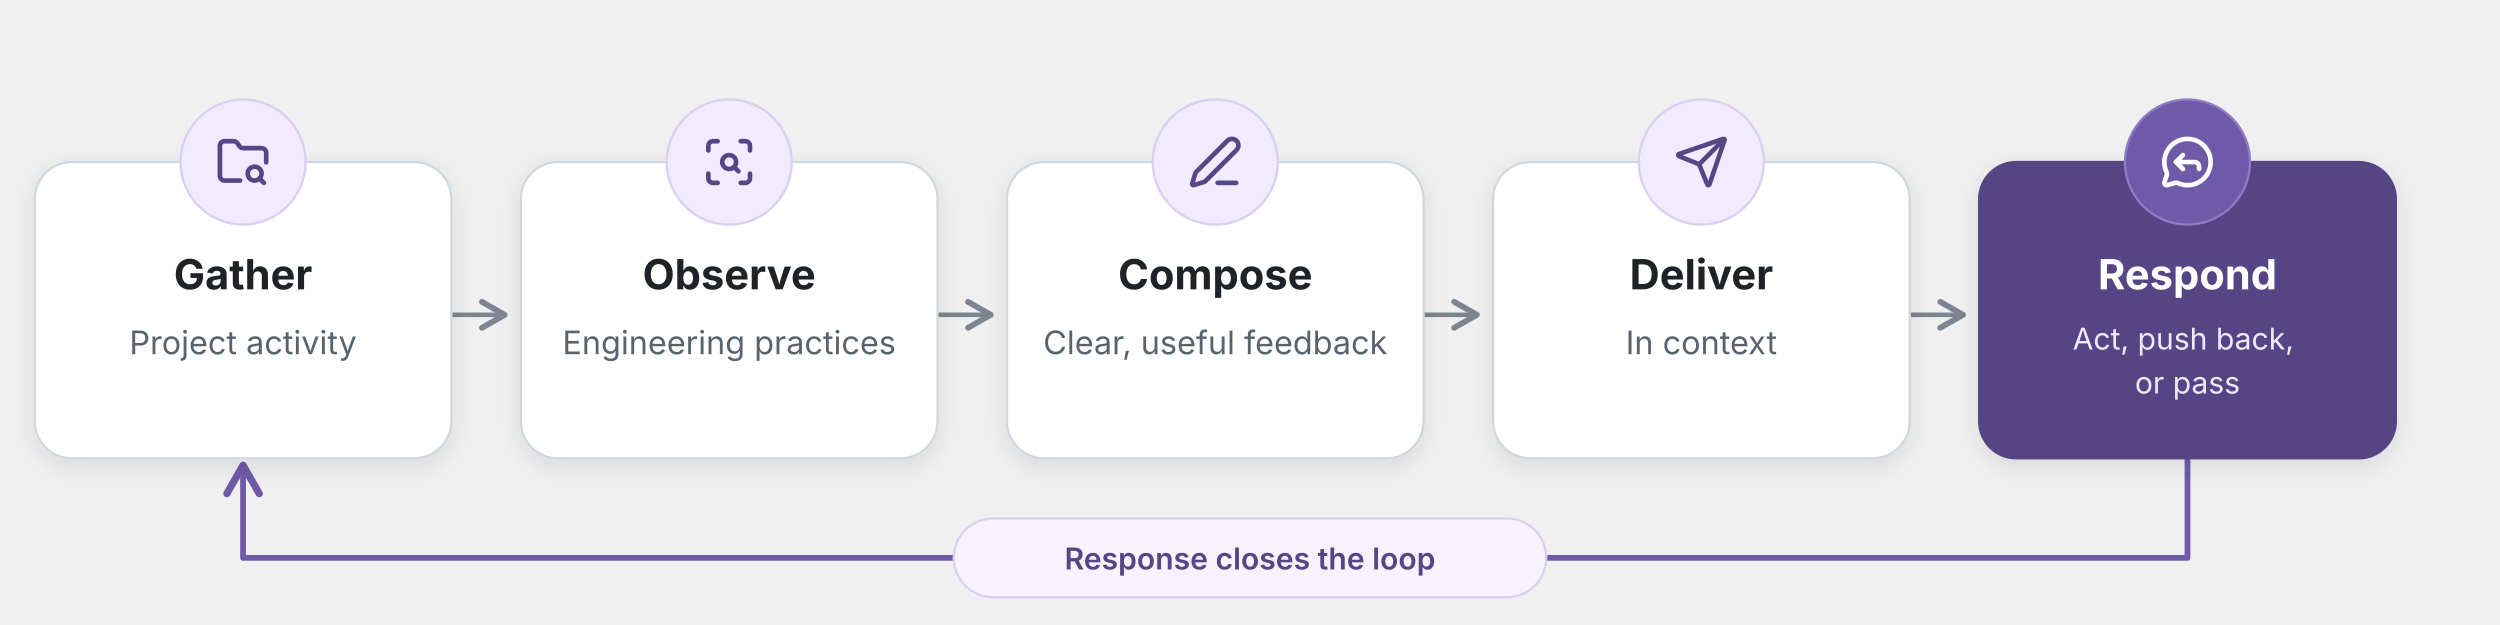
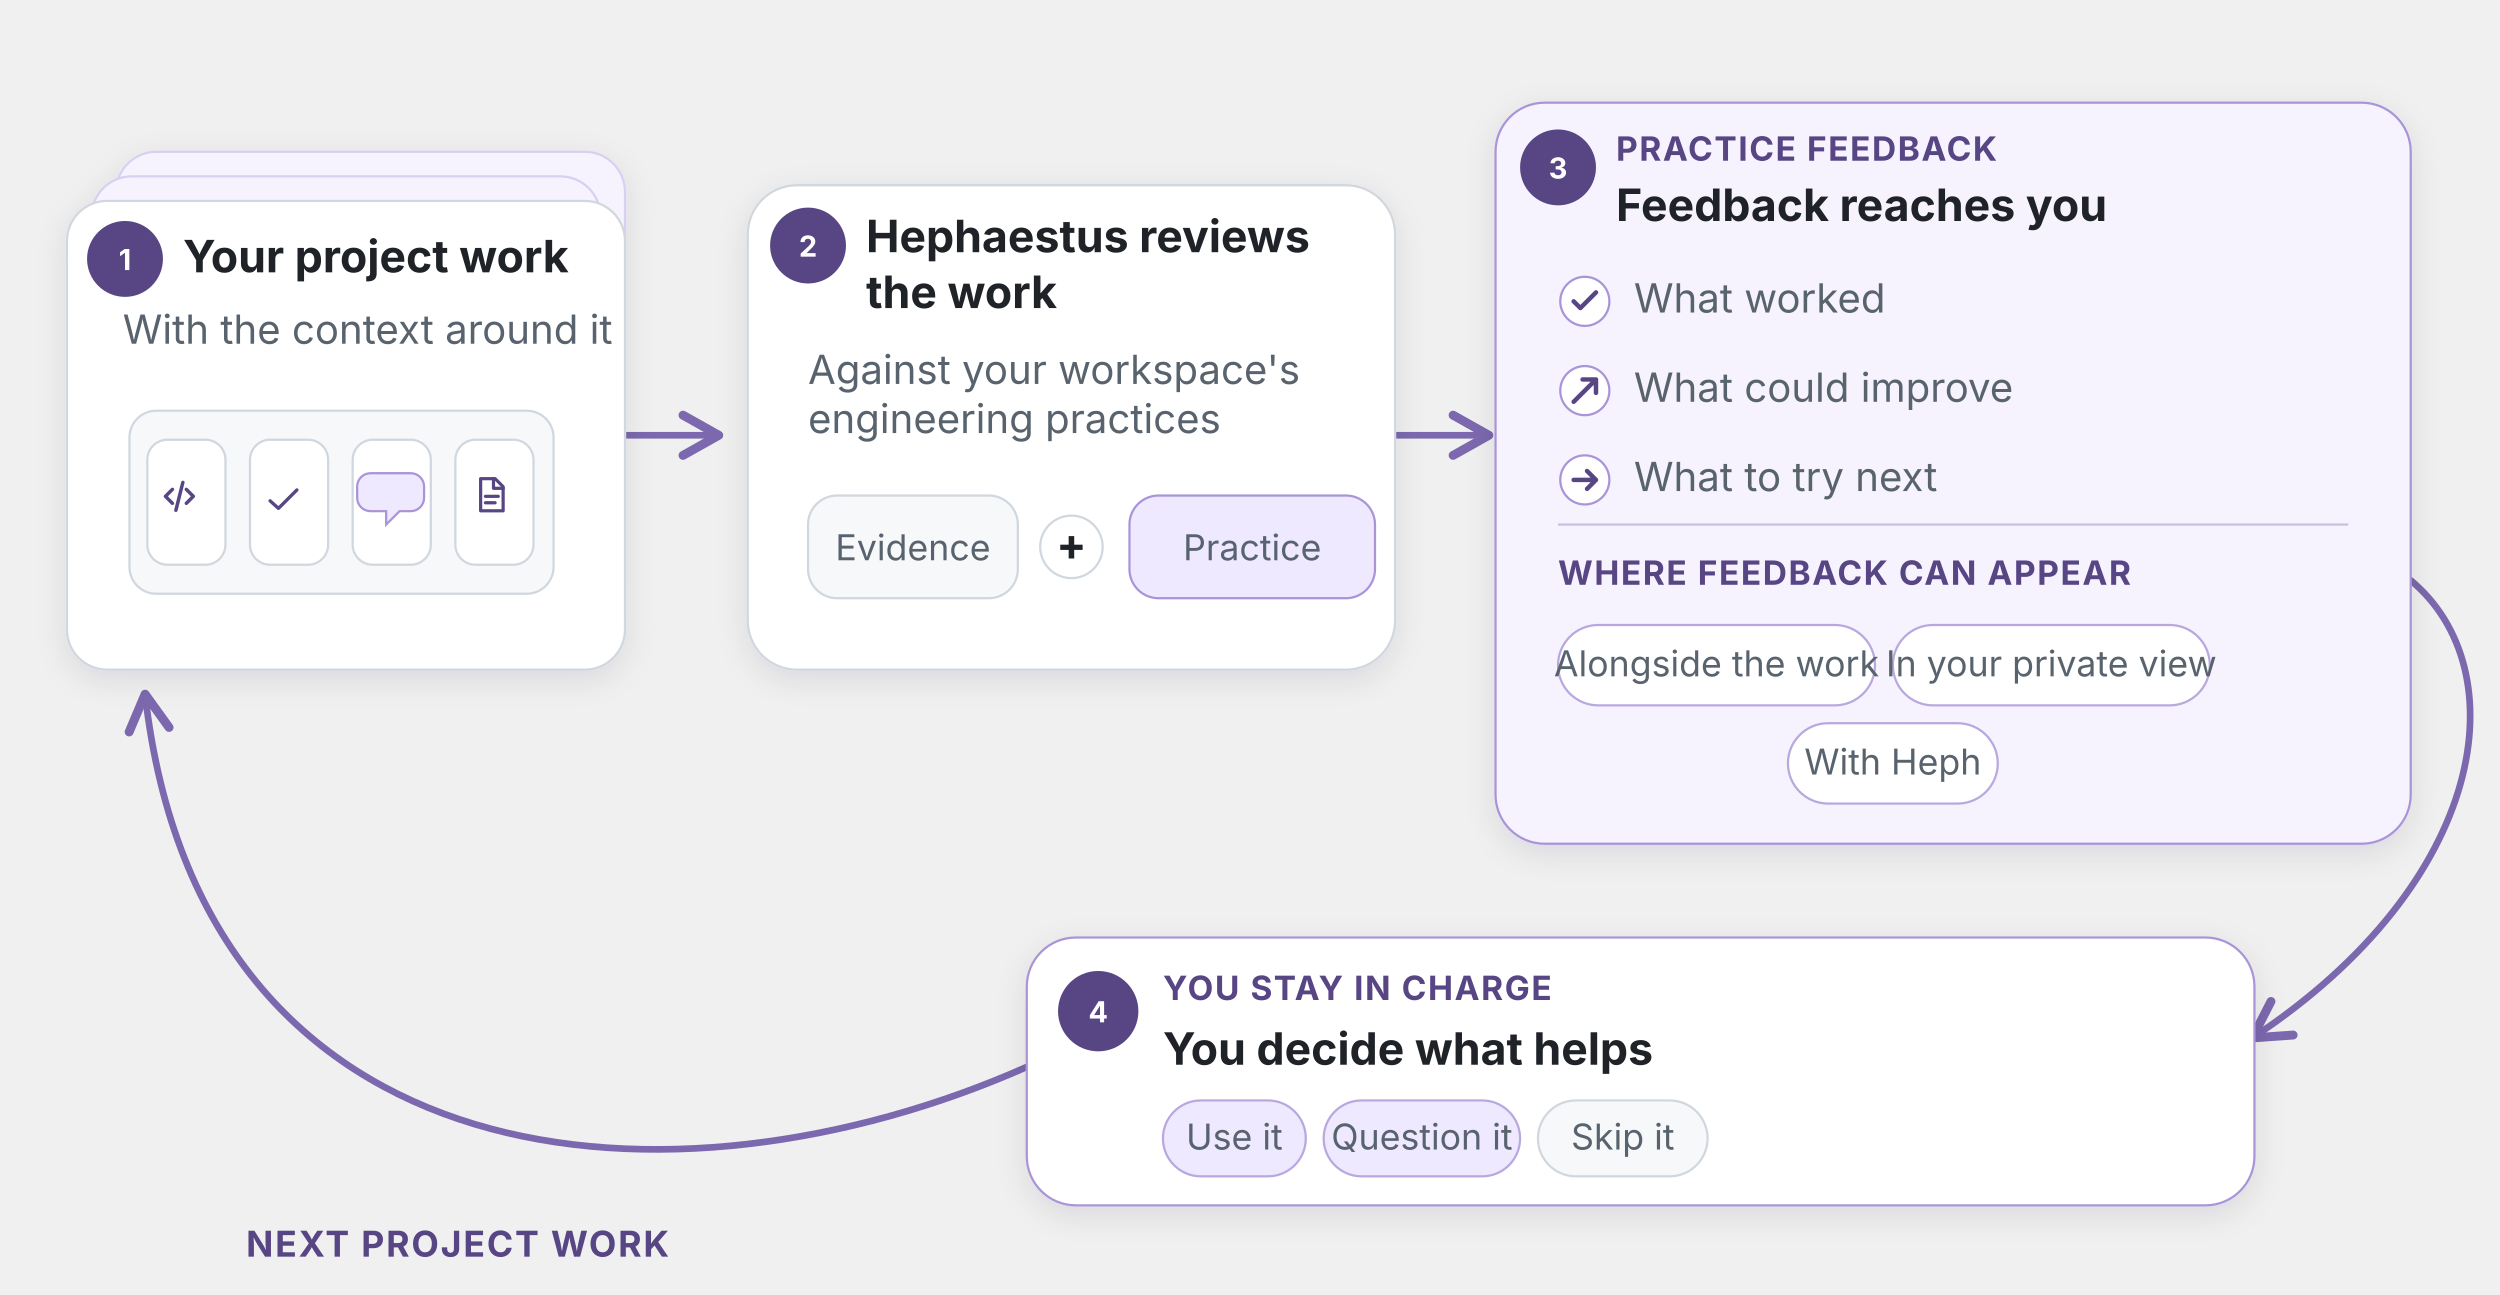
- <svg xmlns="http://www.w3.org/2000/svg" width="1080" height="270" viewBox="0 0 1080 270" role="img" aria-labelledby="title desc">
+ <svg xmlns="http://www.w3.org/2000/svg" width="1120" height="580" viewBox="0 0 1120 580" role="img" aria-labelledby="title desc">
+   <style>
+     text { font-family: -apple-system, BlinkMacSystemFont, "Segoe UI", sans-serif; }
+     .surface { fill: #fff; stroke: #d0d7de; }
+     .layer { fill: #f6f3ff; stroke: #d8cff2; }
+     .feedback { fill: #f6f3ff; stroke: #a994d8; }
+     .choice { fill: #fff; stroke: #a994d8; }
+     .title { fill: #1f2328; font-size: 20px; font-weight: 700; }
+     .body { fill: #59636e; font-size: 18px; }
+     .small { fill: #59636e; font-size: 16px; }
+     .eyebrow { fill: #574584; font-size: 15px; font-weight: 700; letter-spacing: .7px; }
+     .return { fill: #574584; font-size: 16px; font-weight: 700; letter-spacing: .8px; }
+     .number { fill: #fff; font-size: 13px; font-weight: 700; text-anchor: middle; }
+     .icon { fill: none; stroke: #574584; stroke-width: 2; stroke-linecap: round; stroke-linejoin: round; }
+     .flow { fill: none; stroke: #7b68ae; stroke-width: 3; stroke-linecap: round; }
+   </style>
  <defs>
    <filter id="shadow" x="-20%" y="-20%" width="140%" height="160%">
-       <feDropShadow dx="0" dy="3" stdDeviation="5" flood-color="#1f2328" flood-opacity=".1" />
+       <feDropShadow dx="0" dy="4" stdDeviation="7" flood-color="#1f2328" flood-opacity=".1" />
    </filter>
-     <marker id="arrow" viewBox="0 0 10 10" refX="8" refY="5" markerWidth="7" markerHeight="7" orient="auto-start-reverse">
-       <path d="M1 1l7 4-7 4" fill="none" stroke="#7d8590" stroke-width="1.8" stroke-linecap="round" stroke-linejoin="round" />
-     </marker>
-     <marker id="loop-arrow" viewBox="0 0 10 10" refX="8" refY="5" markerWidth="7" markerHeight="7" orient="auto-start-reverse">
-       <path d="M1 1l7 4-7 4" fill="none" stroke="#6e5aa7" stroke-width="1.8" stroke-linecap="round" stroke-linejoin="round" />
+     <marker id="arrow" viewBox="0 0 12 12" refX="10" refY="6" markerWidth="8" markerHeight="8" orient="auto">
+       <path d="M2 1.5 10 6l-8 4.5" fill="none" stroke="#7b68ae" stroke-width="2" stroke-linecap="round" stroke-linejoin="round" />
    </marker>
  </defs>
-   <g fill="none" stroke="#7d8590" stroke-width="2" stroke-linecap="round" marker-end="url(#arrow)">
-     <path d="M195 136h23" />
-     <path d="M405 136h23" />
-     <path d="M615 136h23" />
-     <path d="M825 136h23" />
+   <path class="flow" d="M280 195h42" marker-end="url(#arrow)" />
+   <path class="flow" d="M625 195h42" marker-end="url(#arrow)" />
+   <path class="flow" d="M1080 260c48 40 35 135-71 205" marker-end="url(#arrow)" />
+   <path class="flow" d="M460 478C302 548 90 532 65 311" marker-end="url(#arrow)" />
+   <text x="205" y="563" class="return" text-anchor="middle">NEXT PROJECT WORK</text>
+   <g filter="url(#shadow)">
+     <rect x="52" y="68" width="228" height="210" rx="18" class="layer" />
+     <rect x="41" y="79" width="228" height="210" rx="18" class="layer" />
+     <rect x="30" y="90" width="250" height="210" rx="18" class="surface" />
  </g>
-   <path d="M945 198v43H105v-40" fill="none" stroke="#6e5aa7" stroke-width="2.5" stroke-linecap="round" stroke-linejoin="round" marker-end="url(#loop-arrow)" />
-   <rect x="412" y="224" width="256" height="34" rx="17" fill="#f6f3ff" stroke="#d8cff2" />
-   <text x="540" y="246" fill="#574584" font-family="-apple-system, BlinkMacSystemFont, 'Segoe UI', sans-serif" font-size="13" font-weight="600" text-anchor="middle">Response closes the loop</text>
+   <circle cx="56" cy="116" r="17" fill="#574584" />
+   <text x="56" y="121" class="number">1</text>
+   <text x="82" y="122" class="title">Your project work</text>
+   <text x="55" y="154" class="body">With the context around it</text>
+   <g transform="translate(58 184)">
+     <rect width="190" height="82" rx="12" fill="#f6f8fa" stroke="#d0d7de" />
+     <rect x="8" y="13" width="35" height="56" rx="9" fill="#fff" stroke="#d0d7de" />
+     <g class="icon" transform="translate(13 29) scale(.78)">
+       <path d="m8 8-4 4 4 4" />
+       <path d="m16 8 4 4-4 4" />
+       <path d="m14 4-4 16" />
+     </g>
+     <rect x="54" y="13" width="35" height="56" rx="9" fill="#fff" stroke="#d0d7de" />
+     <g class="icon" transform="translate(60 31) scale(.75)">
+       <path d="M4 12.5 9 17l11-11" />
+     </g>
+     <rect x="100" y="13" width="35" height="56" rx="9" fill="#fff" stroke="#d0d7de" />
+     <path d="M108 28h18a6 6 0 0 1 6 6v5a6 6 0 0 1-6 6h-5l-6 6v-6h-7a6 6 0 0 1-6-6v-5a6 6 0 0 1 6-6Z" fill="#eee9ff" stroke="#a994d8" />
+     <rect x="146" y="13" width="35" height="56" rx="9" fill="#fff" stroke="#d0d7de" />
+     <g class="icon" transform="translate(153 29) scale(.72)">
+       <path d="M6 2h9l5 5v15H6z" />
+       <path d="M14 2v6h6M9 13h8M9 17h6" />
+     </g>
+   </g>
  <g filter="url(#shadow)">
-     <rect x="15" y="70" width="180" height="128" rx="16" fill="#fff" stroke="#d0d7de" />
-     <rect x="225" y="70" width="180" height="128" rx="16" fill="#fff" stroke="#d0d7de" />
-     <rect x="435" y="70" width="180" height="128" rx="16" fill="#fff" stroke="#d0d7de" />
-     <rect x="645" y="70" width="180" height="128" rx="16" fill="#fff" stroke="#d0d7de" />
-     <rect x="855" y="70" width="180" height="128" rx="16" fill="#574584" stroke="#574584" />
+     <rect x="335" y="83" width="290" height="217" rx="22" class="surface" />
  </g>
-   <g>
-     <circle cx="105" cy="70" r="27" fill="#f0ebff" stroke="#d8cff2" />
-     <g transform="translate(93 58)" fill="none" stroke="#574584" stroke-width="2" stroke-linecap="round" stroke-linejoin="round">
-       <path d="M10.7 20H4a2 2 0 0 1-2-2V5a2 2 0 0 1 2-2h3.9a2 2 0 0 1 1.69.9l.81 1.2a2 2 0 0 0 1.67.9H20a2 2 0 0 1 2 2v4.1" />
-       <path d="m21 21-1.9-1.9" />
-       <circle cx="17" cy="17" r="3" />
-     </g>
-     <text x="105" y="125" fill="#1f2328" font-family="-apple-system, BlinkMacSystemFont, 'Segoe UI', sans-serif" font-size="18" font-weight="700" text-anchor="middle">Gather</text>
-     <text x="105" y="153" fill="#59636e" font-family="-apple-system, BlinkMacSystemFont, 'Segoe UI', sans-serif" font-size="14" text-anchor="middle">Project activity</text>
+   <circle cx="362" cy="110" r="17" fill="#574584" />
+   <text x="362" y="115" class="number">2</text>
+   <text x="388" y="113" class="title">Hephaestus reviews</text>
+   <text x="388" y="138" class="title">the work</text>
+   <text x="362" y="172" class="body">Against your workspace's</text>
+   <text x="362" y="194" class="body">engineering practices</text>
+   <g transform="translate(362 222)">
+     <rect width="94" height="46" rx="13" fill="#f6f8fa" stroke="#d0d7de" />
+     <text x="47" y="29" class="small" text-anchor="middle">Evidence</text>
+     <circle cx="118" cy="23" r="14" fill="#fff" stroke="#d0d7de" />
+     <text x="118" y="29" class="title" font-size="18" text-anchor="middle">+</text>
+     <rect x="144" width="110" height="46" rx="13" fill="#eee9ff" stroke="#a994d8" />
+     <text x="199" y="29" class="small" text-anchor="middle">Practice</text>
  </g>
-   <g>
-     <circle cx="315" cy="70" r="27" fill="#f0ebff" stroke="#d8cff2" />
-     <g transform="translate(303 58)" fill="none" stroke="#574584" stroke-width="2" stroke-linecap="round" stroke-linejoin="round">
-       <path d="M3 7V5a2 2 0 0 1 2-2h2" />
-       <path d="M17 3h2a2 2 0 0 1 2 2v2" />
-       <path d="M21 17v2a2 2 0 0 1-2 2h-2" />
-       <path d="M7 21H5a2 2 0 0 1-2-2v-2" />
-       <circle cx="12" cy="12" r="3" />
-       <path d="m16 16-1.9-1.9" />
-     </g>
-     <text x="315" y="125" fill="#1f2328" font-family="-apple-system, BlinkMacSystemFont, 'Segoe UI', sans-serif" font-size="18" font-weight="700" text-anchor="middle">Observe</text>
-     <text x="315" y="153" fill="#59636e" font-family="-apple-system, BlinkMacSystemFont, 'Segoe UI', sans-serif" font-size="14" text-anchor="middle">Engineering practices</text>
+   <g filter="url(#shadow)">
+     <rect x="670" y="46" width="410" height="332" rx="22" class="feedback" />
  </g>
-   <g>
-     <circle cx="525" cy="70" r="27" fill="#f0ebff" stroke="#d8cff2" />
-     <g transform="translate(513 58)" fill="none" stroke="#574584" stroke-width="2" stroke-linecap="round" stroke-linejoin="round">
-       <path d="M13 21h8" />
-       <path d="M21.174 6.812a1 1 0 0 0-3.986-3.987L3.842 16.174a2 2 0 0 0-.5.83l-1.321 4.352a.5.5 0 0 0 .623.622l4.353-1.32a2 2 0 0 0 .83-.497z" />
-     </g>
-     <text x="525" y="125" fill="#1f2328" font-family="-apple-system, BlinkMacSystemFont, 'Segoe UI', sans-serif" font-size="18" font-weight="700" text-anchor="middle">Compose</text>
-     <text x="525" y="153" fill="#59636e" font-family="-apple-system, BlinkMacSystemFont, 'Segoe UI', sans-serif" font-size="14" text-anchor="middle">Clear, useful feedback</text>
+   <circle cx="698" cy="75" r="17" fill="#574584" />
+   <text x="698" y="80" class="number">3</text>
+   <text x="724" y="72" class="eyebrow">PRACTICE FEEDBACK</text>
+   <text x="724" y="99" class="title">Feedback reaches you</text>
+   <g transform="translate(698 123)">
+     <circle cx="12" cy="12" r="11" fill="#fff" stroke="#a994d8" />
+     <path d="m7 12 3 3 7-7" class="icon" />
+     <text x="34" y="17" class="body">What worked</text>
+     <circle cx="12" cy="52" r="11" fill="#fff" stroke="#a994d8" />
+     <path d="M7 57 17 47M11 47h6v6" class="icon" />
+     <text x="34" y="57" class="body">What could improve</text>
+     <circle cx="12" cy="92" r="11" fill="#fff" stroke="#a994d8" />
+     <path d="M7 92h10M13 88l4 4-4 4" class="icon" />
+     <text x="34" y="97" class="body">What to try next</text>
  </g>
-   <g>
-     <circle cx="735" cy="70" r="27" fill="#f0ebff" stroke="#d8cff2" />
-     <g transform="translate(723 58)" fill="none" stroke="#574584" stroke-width="2" stroke-linecap="round" stroke-linejoin="round">
-       <path d="M14.536 21.686a.5.5 0 0 0 .937-.024l6.5-19a.496.496 0 0 0-.635-.635l-19 6.5a.5.5 0 0 0-.024.937l7.93 3.18a2 2 0 0 1 1.112 1.11z" />
-       <path d="m21.854 2.147-10.94 10.939" />
-     </g>
-     <text x="735" y="125" fill="#1f2328" font-family="-apple-system, BlinkMacSystemFont, 'Segoe UI', sans-serif" font-size="18" font-weight="700" text-anchor="middle">Deliver</text>
-     <text x="735" y="153" fill="#59636e" font-family="-apple-system, BlinkMacSystemFont, 'Segoe UI', sans-serif" font-size="14" text-anchor="middle">In context</text>
+   <path d="M698 235h354" stroke="#c9bfe3" />
+   <text x="698" y="262" class="eyebrow">WHERE FEEDBACK CAN APPEAR</text>
+   <g transform="translate(698 280)">
+     <rect width="142" height="36" rx="18" fill="#fff" stroke="#b8a8df" />
+     <text x="71" y="23" class="small" text-anchor="middle">Alongside the work</text>
+     <rect x="150" width="142" height="36" rx="18" fill="#fff" stroke="#b8a8df" />
+     <text x="221" y="23" class="small" text-anchor="middle">In your private view</text>
+     <rect x="103" y="44" width="94" height="36" rx="18" fill="#fff" stroke="#b8a8df" />
+     <text x="150" y="67" class="small" text-anchor="middle">With Heph</text>
  </g>
-   <g>
-     <circle cx="945" cy="70" r="27" fill="#6e5aa7" stroke="#8f7bc6" />
-     <g transform="translate(933 58)" fill="none" stroke="#fff" stroke-width="2" stroke-linecap="round" stroke-linejoin="round">
-       <path d="M2.992 16.342a2 2 0 0 1 .094 1.167l-1.065 3.29a1 1 0 0 0 1.236 1.168l3.413-.998a2 2 0 0 1 1.099.092 10 10 0 1 0-4.777-4.719" />
-       <path d="m10 15-3-3 3-3" />
-       <path d="M7 12h8a2 2 0 0 1 2 2v1" />
-     </g>
-     <text x="945" y="125" fill="#fff" font-family="-apple-system, BlinkMacSystemFont, 'Segoe UI', sans-serif" font-size="18" font-weight="700" text-anchor="middle">Respond</text>
-     <text x="945" y="151" fill="#eee9ff" font-family="-apple-system, BlinkMacSystemFont, 'Segoe UI', sans-serif" font-size="13" text-anchor="middle">
-       <tspan x="945">Act, push back,</tspan>
-       <tspan x="945" dy="19">or pass</tspan>
-     </text>
+   <g filter="url(#shadow)">
+     <rect x="460" y="420" width="550" height="120" rx="22" class="choice" />
+   </g>
+   <circle cx="492" cy="453" r="18" fill="#574584" />
+   <text x="492" y="458" class="number">4</text>
+   <text x="521" y="448" class="eyebrow">YOU STAY IN CHARGE</text>
+   <text x="521" y="477" class="title">You decide what helps</text>
+   <g transform="translate(521 493)">
+     <rect width="64" height="34" rx="17" fill="#eee9ff" stroke="#b8a8df" />
+     <text x="32" y="22" class="small" text-anchor="middle">Use it</text>
+     <rect x="72" width="88" height="34" rx="17" fill="#eee9ff" stroke="#b8a8df" />
+     <text x="116" y="22" class="small" text-anchor="middle">Question it</text>
+     <rect x="168" width="76" height="34" rx="17" fill="#f6f8fa" stroke="#d0d7de" />
+     <text x="206" y="22" class="small" text-anchor="middle">Skip it</text>
  </g>
</svg>
